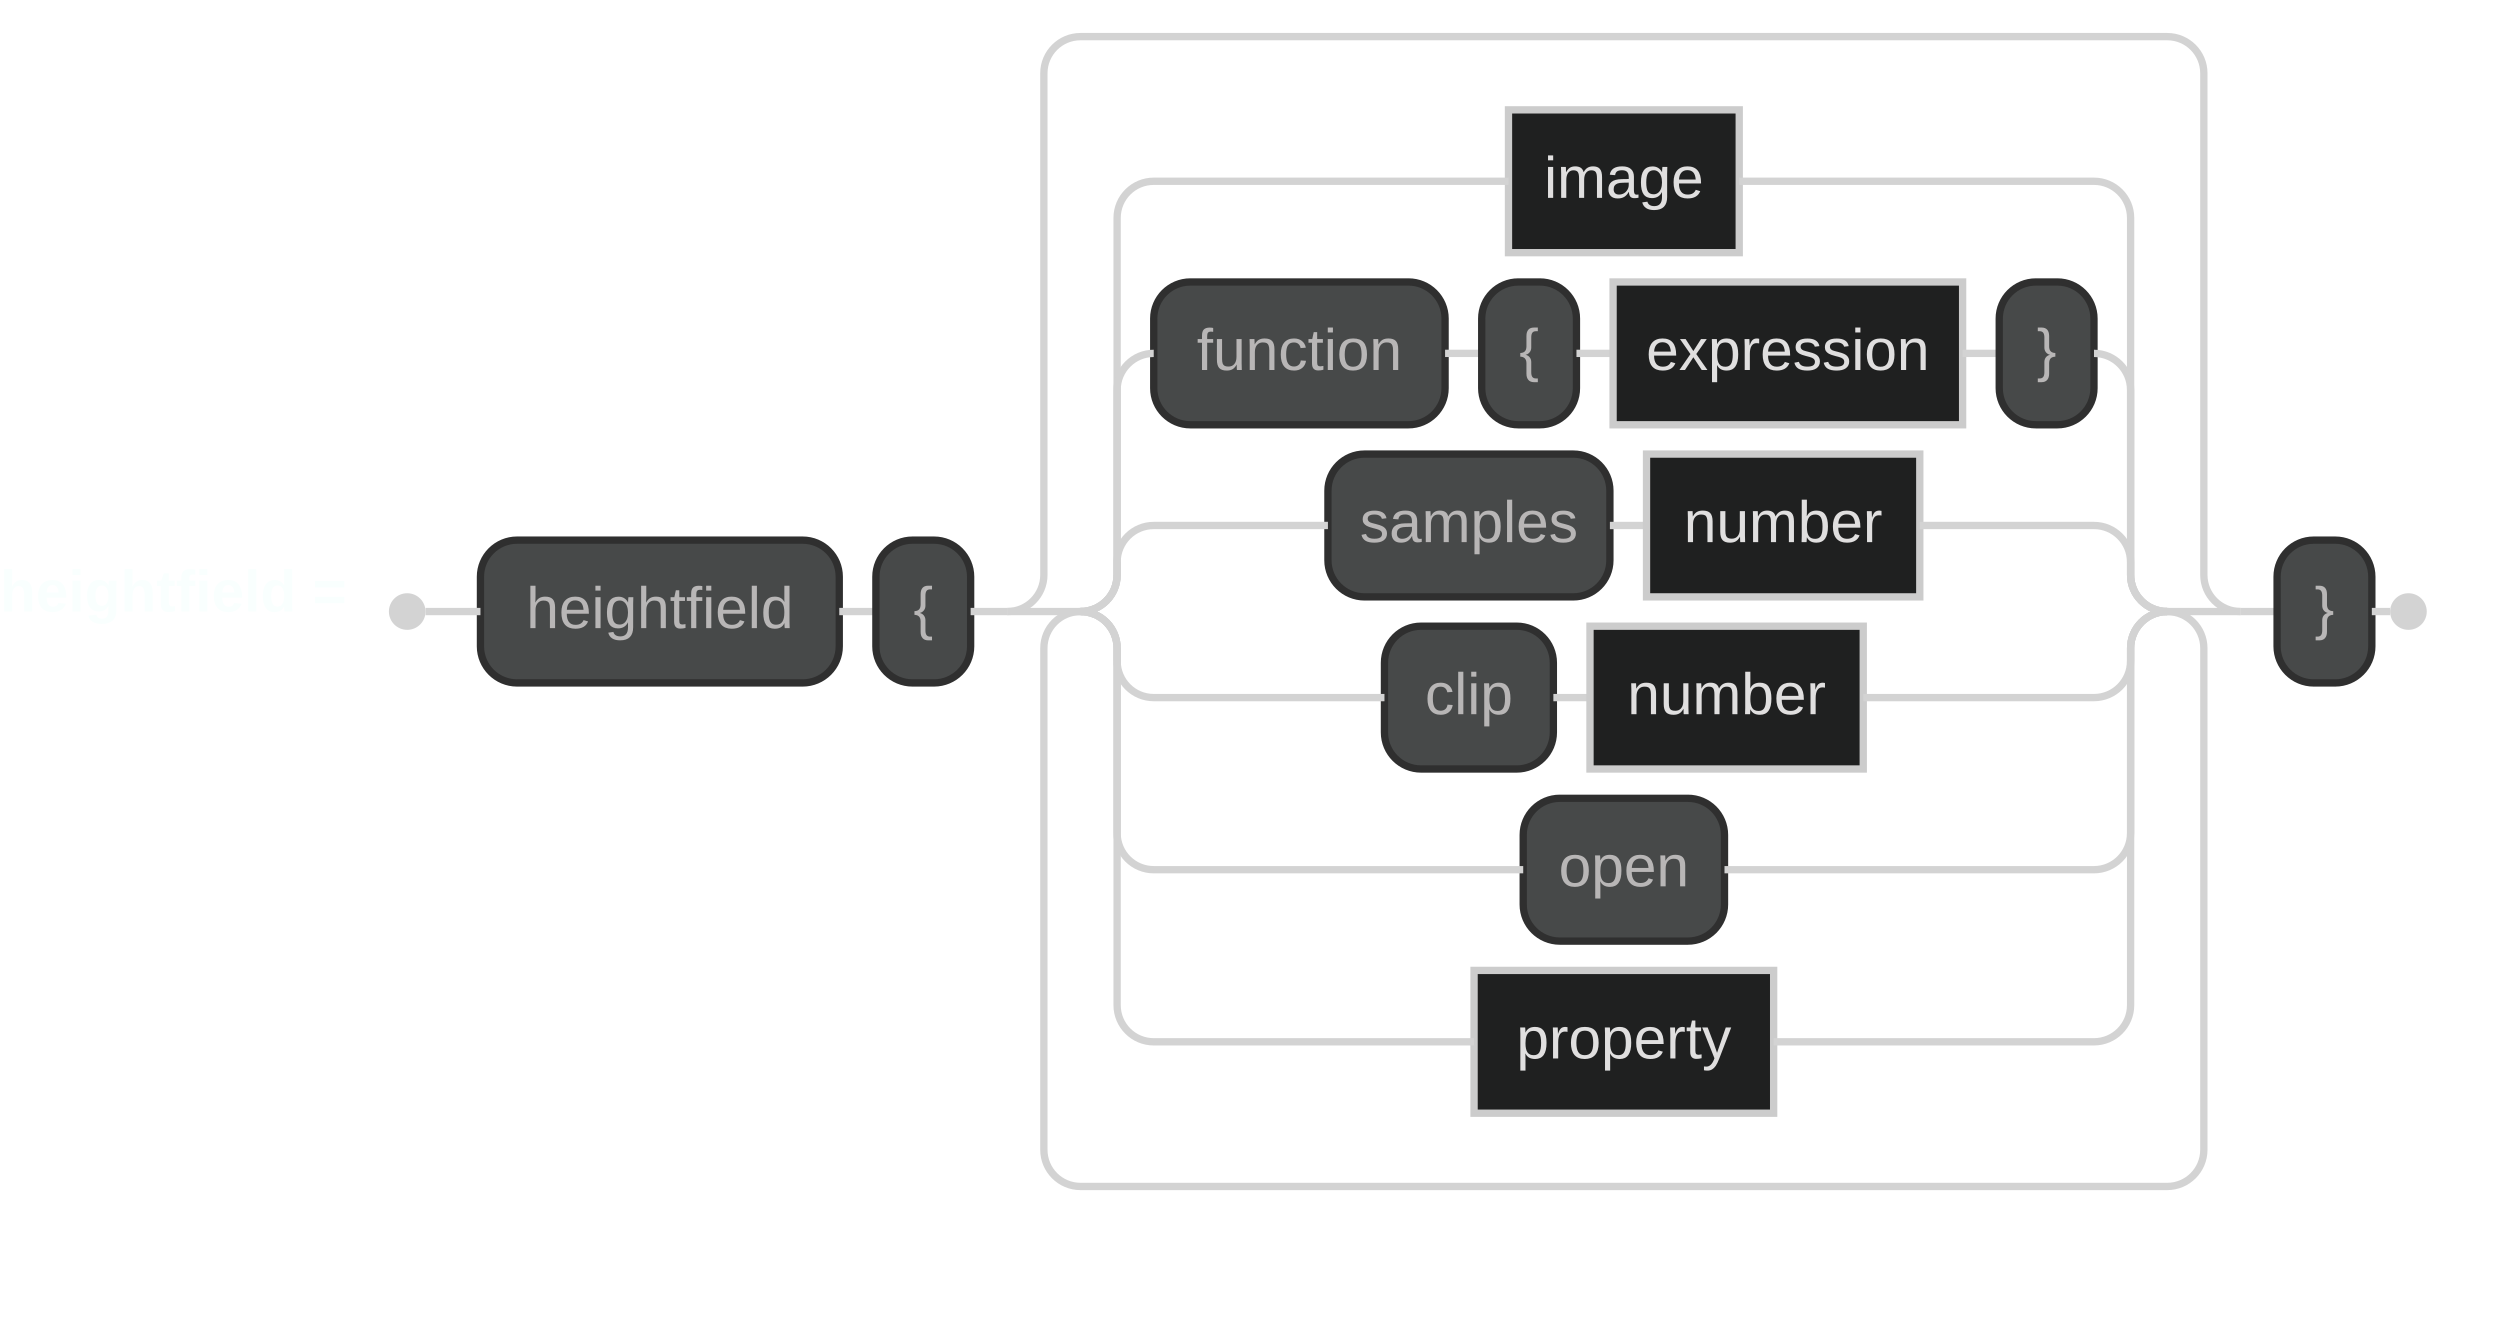
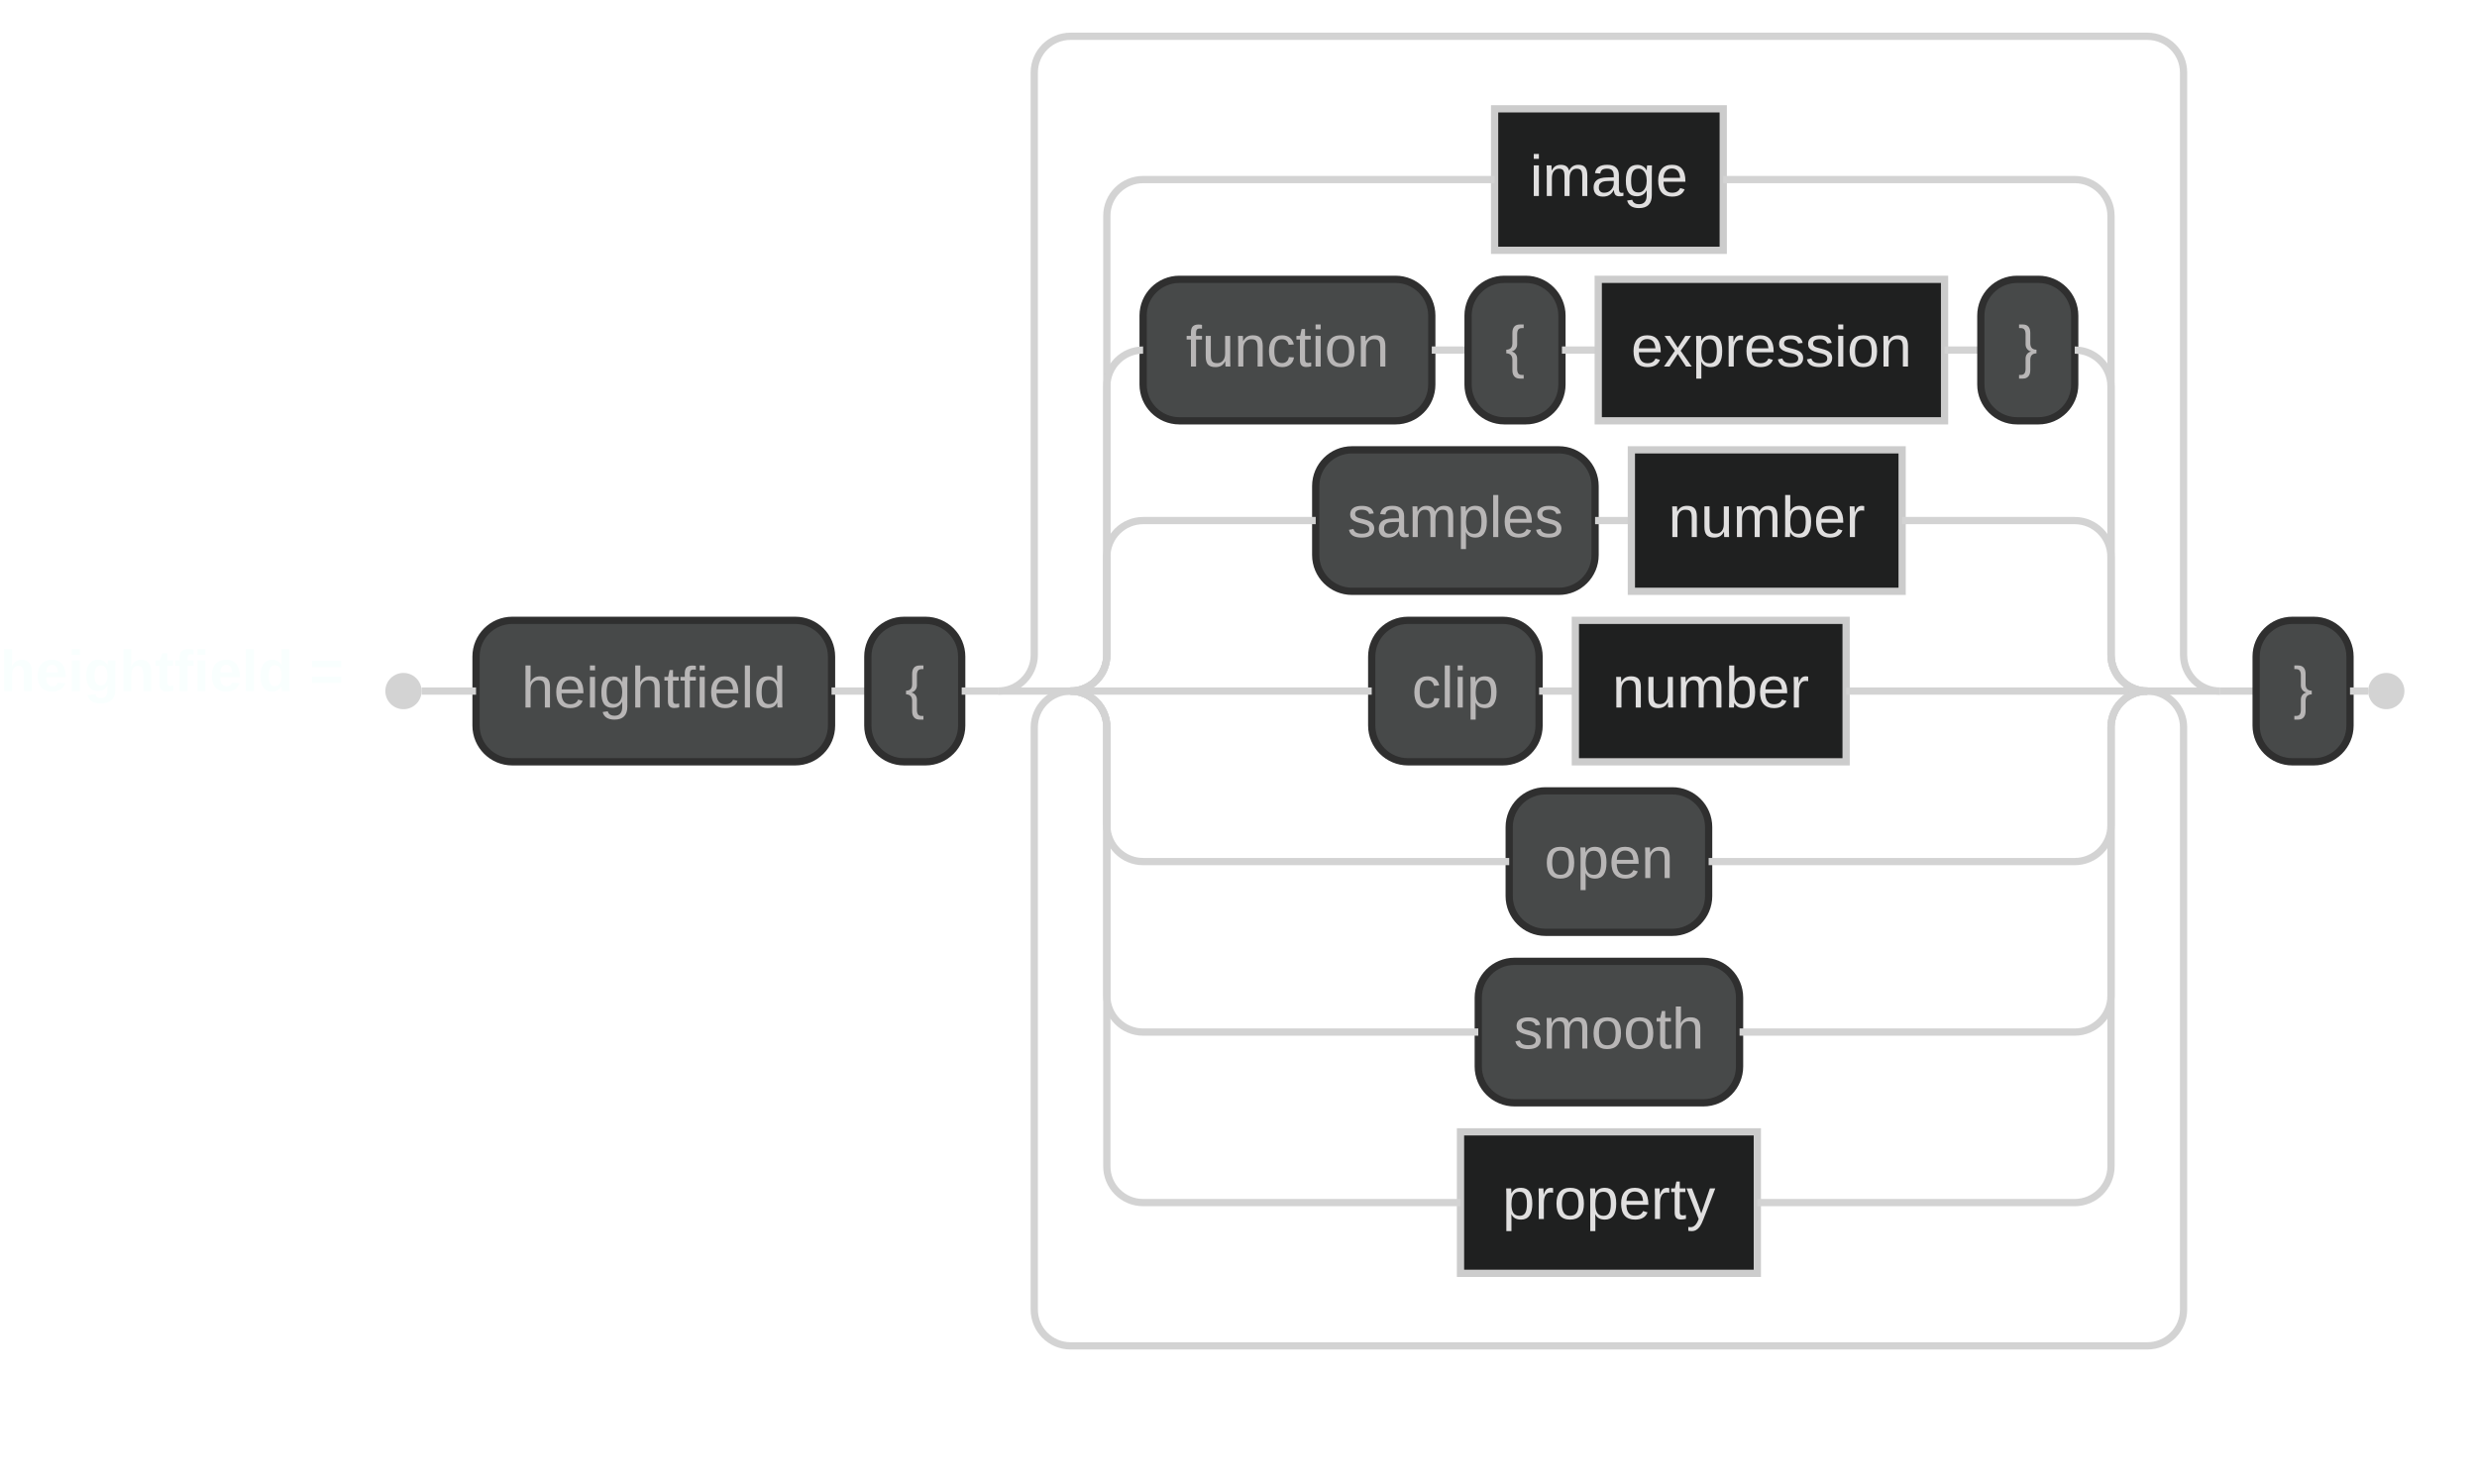
- <svg xmlns="http://www.w3.org/2000/svg" id="my-svg" width="100%" class="railroad-diagram" style="max-width: 682.703px; background-color: transparent;" viewBox="0 0 682.703 362" role="graphics-document document" aria-roledescription="railroadEbnf">
+ <svg xmlns="http://www.w3.org/2000/svg" id="my-svg" width="100%" class="railroad-diagram" style="max-width: 682.703px; background-color: transparent;" viewBox="0 0 682.703 409" role="graphics-document document" aria-roledescription="railroadEbnf">
  <style>#my-svg{font-family:"trebuchet ms",verdana,arial,sans-serif;font-size:16px;fill:#ccc;}@keyframes edge-animation-frame{from{stroke-dashoffset:0;}}@keyframes dash{to{stroke-dashoffset:0;}}#my-svg .edge-animation-slow{stroke-dasharray:9,5!important;stroke-dashoffset:900;animation:dash 50s linear infinite;stroke-linecap:round;}#my-svg .edge-animation-fast{stroke-dasharray:9,5!important;stroke-dashoffset:900;animation:dash 20s linear infinite;stroke-linecap:round;}#my-svg .error-icon{fill:#a44141;}#my-svg .error-text{fill:#ddd;stroke:#ddd;}#my-svg .edge-thickness-normal{stroke-width:1px;}#my-svg .edge-thickness-thick{stroke-width:3.5px;}#my-svg .edge-pattern-solid{stroke-dasharray:0;}#my-svg .edge-thickness-invisible{stroke-width:0;fill:none;}#my-svg .edge-pattern-dashed{stroke-dasharray:3;}#my-svg .edge-pattern-dotted{stroke-dasharray:2;}#my-svg .marker{fill:lightgrey;stroke:lightgrey;}#my-svg .marker.cross{stroke:lightgrey;}#my-svg svg{font-family:"trebuchet ms",verdana,arial,sans-serif;font-size:16px;}#my-svg p{margin:0;}#my-svg .railroad-diagram{font-family:"trebuchet ms",verdana,arial,sans-serif;font-size:16px;}#my-svg .railroad-terminal rect{fill:hsl(180, 1.587%, 28.353%);stroke:hsl(180, 0%, 18.353%);stroke-width:2px;}#my-svg .railroad-terminal text{fill:rgb(183.848, 181.552, 181.552);font-family:"trebuchet ms",verdana,arial,sans-serif;font-size:16px;text-anchor:middle;dominant-baseline:middle;}#my-svg .railroad-nonterminal rect{fill:#1f2020;stroke:#cccccc;stroke-width:2px;}#my-svg .railroad-nonterminal text{fill:#e0dfdf;font-family:"trebuchet ms",verdana,arial,sans-serif;font-size:16px;text-anchor:middle;dominant-baseline:middle;}#my-svg .railroad-line{stroke:lightgrey;stroke-width:2px;fill:none;}#my-svg .railroad-start circle,#my-svg .railroad-end circle{fill:lightgrey;}#my-svg .railroad-comment ellipse{fill:#181818;stroke:hsl(20, 0%, 2.353%);stroke-width:2px;}#my-svg .railroad-comment text{fill:rgb(223, 223.667, 224);font-style:italic;font-family:"trebuchet ms",verdana,arial,sans-serif;font-size:16px;text-anchor:middle;dominant-baseline:middle;}#my-svg .railroad-special rect{fill:hsl(20, 1.587%, 12.353%);stroke:hsl(20, 0%, 2.353%);stroke-width:2px;stroke-dasharray:5,3;}#my-svg .railroad-special text{fill:#e0dfdf;font-family:"trebuchet ms",verdana,arial,sans-serif;font-size:16px;text-anchor:middle;dominant-baseline:middle;}#my-svg .railroad-rule-name{font-weight:bold;fill:#F9FFFE;font-family:"trebuchet ms",verdana,arial,sans-serif;font-size:16px;}#my-svg .node .neo-node{stroke:#ccc;}#my-svg [data-look="neo"].node rect,#my-svg [data-look="neo"].cluster rect,#my-svg [data-look="neo"].node polygon{stroke:url(#my-svg-gradient);filter:drop-shadow( 1px 2px 2px rgba(185,185,185,1));}#my-svg [data-look="neo"].swimlane.cluster rect{filter:none;}#my-svg [data-look="neo"].node path{stroke:url(#my-svg-gradient);stroke-width:1px;}#my-svg [data-look="neo"].node .outer-path{filter:drop-shadow( 1px 2px 2px rgba(185,185,185,1));}#my-svg [data-look="neo"].node .neo-line path{stroke:#ccc;filter:none;}#my-svg [data-look="neo"].node circle{stroke:url(#my-svg-gradient);filter:drop-shadow( 1px 2px 2px rgba(185,185,185,1));}#my-svg [data-look="neo"].node circle .state-start{fill:#000000;}#my-svg [data-look="neo"].icon-shape .icon{fill:url(#my-svg-gradient);filter:drop-shadow( 1px 2px 2px rgba(185,185,185,1));}#my-svg [data-look="neo"].icon-shape .icon-neo path{stroke:url(#my-svg-gradient);filter:drop-shadow( 1px 2px 2px rgba(185,185,185,1));}#my-svg :root{--mermaid-font-family:"trebuchet ms",verdana,arial,sans-serif;}</style>
  <g />
  <g class="railroad-rule" transform="translate(0, 10)">
    <g transform="translate(131.2031, 0)">
      <g class="railroad-sequence">
-         <g class="railroad-terminal" transform="translate(0, 137.5)">
+         <g class="railroad-terminal" transform="translate(0, 161)">
          <rect x="0" y="0" width="97.984" height="39" rx="10" ry="10" />
          <text x="48.992" y="19.5">heightfield</text>
        </g>
-         <path class="railroad-line" d="M 97.984 157 L 107.984 157" />
-         <g class="railroad-terminal" transform="translate(107.9844, 137.5)">
+         <path class="railroad-line" d="M 97.984 180.5 L 107.984 180.5" />
+         <g class="railroad-terminal" transform="translate(107.9844, 161)">
          <rect x="0" y="0" width="25.875" height="39" rx="10" ry="10" />
          <text x="12.938" y="19.5">{</text>
        </g>
-         <path class="railroad-line" d="M 133.859 157 L 143.859 157" />
+         <path class="railroad-line" d="M 133.859 180.5 L 143.859 180.5" />
        <g class="railroad-repetition" transform="translate(143.8594, 0)">
          <g class="railroad-choice" transform="translate(20, 20)">
            <g class="railroad-nonterminal" transform="translate(116.875, 0)">
              <rect x="0" y="0" width="63.016" height="39" />
              <text x="31.508" y="19.5">image</text>
            </g>
-             <path class="railroad-line" d="M 0 137 A 10 10 0 0 0 10 127 L 10 29.5 A 10 10 0 0 1 20 19.5 L 116.875 19.5" />
-             <path class="railroad-line" d="M 179.891 19.5 L 276.766 19.5 A 10 10 0 0 1 286.766 29.5 L 286.766 127 A 10 10 0 0 0 296.766 137" />
+             <path class="railroad-line" d="M 0 160.5 A 10 10 0 0 0 10 150.5 L 10 29.5 A 10 10 0 0 1 20 19.5 L 116.875 19.5" />
+             <path class="railroad-line" d="M 179.891 19.5 L 276.766 19.5 A 10 10 0 0 1 286.766 29.5 L 286.766 150.5 A 10 10 0 0 0 296.766 160.5" />
            <g class="railroad-sequence" transform="translate(20, 47)">
              <g class="railroad-terminal" transform="translate(0, 0)">
                <rect x="0" y="0" width="79.562" height="39" rx="10" ry="10" />
                <text x="39.781" y="19.5">function</text>
              </g>
              <path class="railroad-line" d="M 79.562 19.5 L 89.562 19.5" />
              <g class="railroad-terminal" transform="translate(89.5625, 0)">
                <rect x="0" y="0" width="25.875" height="39" rx="10" ry="10" />
                <text x="12.938" y="19.5">{</text>
              </g>
              <path class="railroad-line" d="M 115.438 19.5 L 125.438 19.5" />
              <g class="railroad-nonterminal" transform="translate(125.4375, 0)">
                <rect x="0" y="0" width="95.453" height="39" />
                <text x="47.727" y="19.5">expression</text>
              </g>
              <path class="railroad-line" d="M 220.891 19.5 L 230.891 19.5" />
              <g class="railroad-terminal" transform="translate(230.8906, 0)">
                <rect x="0" y="0" width="25.875" height="39" rx="10" ry="10" />
                <text x="12.938" y="19.5">}</text>
              </g>
            </g>
-             <path class="railroad-line" d="M 0 137 A 10 10 0 0 0 10 127 L 10 76.5 A 10 10 0 0 1 20 66.5 L 20 66.5" />
-             <path class="railroad-line" d="M 276.766 66.5 L 276.766 66.5 A 10 10 0 0 1 286.766 76.5 L 286.766 127 A 10 10 0 0 0 296.766 137" />
+             <path class="railroad-line" d="M 0 160.5 A 10 10 0 0 0 10 150.5 L 10 76.5 A 10 10 0 0 1 20 66.5 L 20 66.5" />
+             <path class="railroad-line" d="M 276.766 66.5 L 276.766 66.5 A 10 10 0 0 1 286.766 76.5 L 286.766 150.5 A 10 10 0 0 0 296.766 160.5" />
            <g class="railroad-sequence" transform="translate(67.57031, 94)">
              <g class="railroad-terminal" transform="translate(0, 0)">
                <rect x="0" y="0" width="77" height="39" rx="10" ry="10" />
                <text x="38.5" y="19.5">samples</text>
              </g>
              <path class="railroad-line" d="M 77 19.5 L 87 19.5" />
              <g class="railroad-nonterminal" transform="translate(87, 0)">
                <rect x="0" y="0" width="74.625" height="39" />
                <text x="37.312" y="19.5">number</text>
              </g>
            </g>
-             <path class="railroad-line" d="M 0 137 A 10 10 0 0 0 10 127 L 10 123.5 A 10 10 0 0 1 20 113.5 L 67.57 113.5" />
-             <path class="railroad-line" d="M 229.195 113.5 L 276.766 113.5 A 10 10 0 0 1 286.766 123.5 L 286.766 127 A 10 10 0 0 0 296.766 137" />
+             <path class="railroad-line" d="M 0 160.5 A 10 10 0 0 0 10 150.5 L 10 123.5 A 10 10 0 0 1 20 113.5 L 67.57 113.5" />
+             <path class="railroad-line" d="M 229.195 113.5 L 276.766 113.5 A 10 10 0 0 1 286.766 123.5 L 286.766 150.5 A 10 10 0 0 0 296.766 160.5" />
            <g class="railroad-sequence" transform="translate(83.00781, 141)">
              <g class="railroad-terminal" transform="translate(0, 0)">
                <rect x="0" y="0" width="46.125" height="39" rx="10" ry="10" />
                <text x="23.062" y="19.5">clip</text>
              </g>
              <path class="railroad-line" d="M 46.125 19.5 L 56.125 19.5" />
              <g class="railroad-nonterminal" transform="translate(56.125, 0)">
                <rect x="0" y="0" width="74.625" height="39" />
                <text x="37.312" y="19.5">number</text>
              </g>
            </g>
-             <path class="railroad-line" d="M 0 137 A 10 10 0 0 1 10 147 L 10 150.5 A 10 10 0 0 0 20 160.5 L 83.008 160.5" />
-             <path class="railroad-line" d="M 213.758 160.5 L 276.766 160.5 A 10 10 0 0 0 286.766 150.5 L 286.766 147 A 10 10 0 0 1 296.766 137" />
+             <path class="railroad-line" d="M 0 160.5 L 83.008 160.5" />
+             <path class="railroad-line" d="M 213.758 160.5 L 296.766 160.5" />
            <g class="railroad-terminal" transform="translate(120.8984, 188)">
              <rect x="0" y="0" width="54.969" height="39" rx="10" ry="10" />
              <text x="27.484" y="19.5">open</text>
            </g>
-             <path class="railroad-line" d="M 0 137 A 10 10 0 0 1 10 147 L 10 197.5 A 10 10 0 0 0 20 207.5 L 120.898 207.5" />
-             <path class="railroad-line" d="M 175.867 207.5 L 276.766 207.5 A 10 10 0 0 0 286.766 197.5 L 286.766 147 A 10 10 0 0 1 296.766 137" />
-             <g class="railroad-nonterminal" transform="translate(107.4766, 235)">
+             <path class="railroad-line" d="M 0 160.5 A 10 10 0 0 1 10 170.5 L 10 197.5 A 10 10 0 0 0 20 207.5 L 120.898 207.5" />
+             <path class="railroad-line" d="M 175.867 207.5 L 276.766 207.5 A 10 10 0 0 0 286.766 197.5 L 286.766 170.5 A 10 10 0 0 1 296.766 160.5" />
+             <g class="railroad-terminal" transform="translate(112.375, 235)">
+               <rect x="0" y="0" width="72.016" height="39" rx="10" ry="10" />
+               <text x="36.008" y="19.5">smooth</text>
+             </g>
+             <path class="railroad-line" d="M 0 160.5 A 10 10 0 0 1 10 170.5 L 10 244.5 A 10 10 0 0 0 20 254.5 L 112.375 254.5" />
+             <path class="railroad-line" d="M 184.391 254.5 L 276.766 254.5 A 10 10 0 0 0 286.766 244.5 L 286.766 170.5 A 10 10 0 0 1 296.766 160.5" />
+             <g class="railroad-nonterminal" transform="translate(107.4766, 282)">
              <rect x="0" y="0" width="81.812" height="39" />
              <text x="40.906" y="19.5">property</text>
            </g>
-             <path class="railroad-line" d="M 0 137 A 10 10 0 0 1 10 147 L 10 244.5 A 10 10 0 0 0 20 254.5 L 107.477 254.5" />
-             <path class="railroad-line" d="M 189.289 254.5 L 276.766 254.5 A 10 10 0 0 0 286.766 244.5 L 286.766 147 A 10 10 0 0 1 296.766 137" />
+             <path class="railroad-line" d="M 0 160.5 A 10 10 0 0 1 10 170.5 L 10 291.5 A 10 10 0 0 0 20 301.5 L 107.477 301.5" />
+             <path class="railroad-line" d="M 189.289 301.5 L 276.766 301.5 A 10 10 0 0 0 286.766 291.5 L 286.766 170.5 A 10 10 0 0 1 296.766 160.5" />
          </g>
-           <path class="railroad-line" d="M 0 157 L 20 157" />
-           <path class="railroad-line" d="M 316.766 157 L 336.766 157" />
-           <path class="railroad-line" d="M 316.766 157 A 10 10 0 0 1 326.766 167 L 326.766 304 A 10 10 0 0 1 316.766 314 L 20 314 A 10 10 0 0 1 10 304 L 10 167 A 10 10 0 0 1 20 157" />
-           <path class="railroad-line" d="M 0 157 A 10 10 0 0 0 10 147 L 10 10 A 10 10 0 0 1 20 0 L 316.766 0 A 10 10 0 0 1 326.766 10 L 326.766 147 A 10 10 0 0 0 336.766 157" />
+           <path class="railroad-line" d="M 0 180.5 L 20 180.5" />
+           <path class="railroad-line" d="M 316.766 180.5 L 336.766 180.5" />
+           <path class="railroad-line" d="M 316.766 180.5 A 10 10 0 0 1 326.766 190.5 L 326.766 351 A 10 10 0 0 1 316.766 361 L 20 361 A 10 10 0 0 1 10 351 L 10 190.5 A 10 10 0 0 1 20 180.5" />
+           <path class="railroad-line" d="M 0 180.5 A 10 10 0 0 0 10 170.5 L 10 10 A 10 10 0 0 1 20 0 L 316.766 0 A 10 10 0 0 1 326.766 10 L 326.766 170.5 A 10 10 0 0 0 336.766 180.5" />
        </g>
-         <path class="railroad-line" d="M 480.625 157 L 490.625 157" />
-         <g class="railroad-terminal" transform="translate(490.625, 137.5)">
+         <path class="railroad-line" d="M 480.625 180.5 L 490.625 180.5" />
+         <g class="railroad-terminal" transform="translate(490.625, 161)">
          <rect x="0" y="0" width="25.875" height="39" rx="10" ry="10" />
          <text x="12.938" y="19.5">}</text>
        </g>
      </g>
    </g>
    <g class="railroad-rule-name-group">
-       <text class="railroad-rule-name" x="0" y="157">heightfield =</text>
+       <text class="railroad-rule-name" x="0" y="180.5">heightfield =</text>
    </g>
    <g class="railroad-start">
-       <circle cx="111.203" cy="157" r="5" />
+       <circle cx="111.203" cy="180.5" r="5" />
    </g>
    <g class="railroad-end">
-       <circle cx="657.703" cy="157" r="5" />
+       <circle cx="657.703" cy="180.5" r="5" />
    </g>
-     <path class="railroad-line" d="M 116.203 157 L 131.203 157" />
-     <path class="railroad-line" d="M 647.703 157 L 652.703 157" />
+     <path class="railroad-line" d="M 116.203 180.5 L 131.203 180.5" />
+     <path class="railroad-line" d="M 647.703 180.5 L 652.703 180.5" />
  </g>
</svg>
